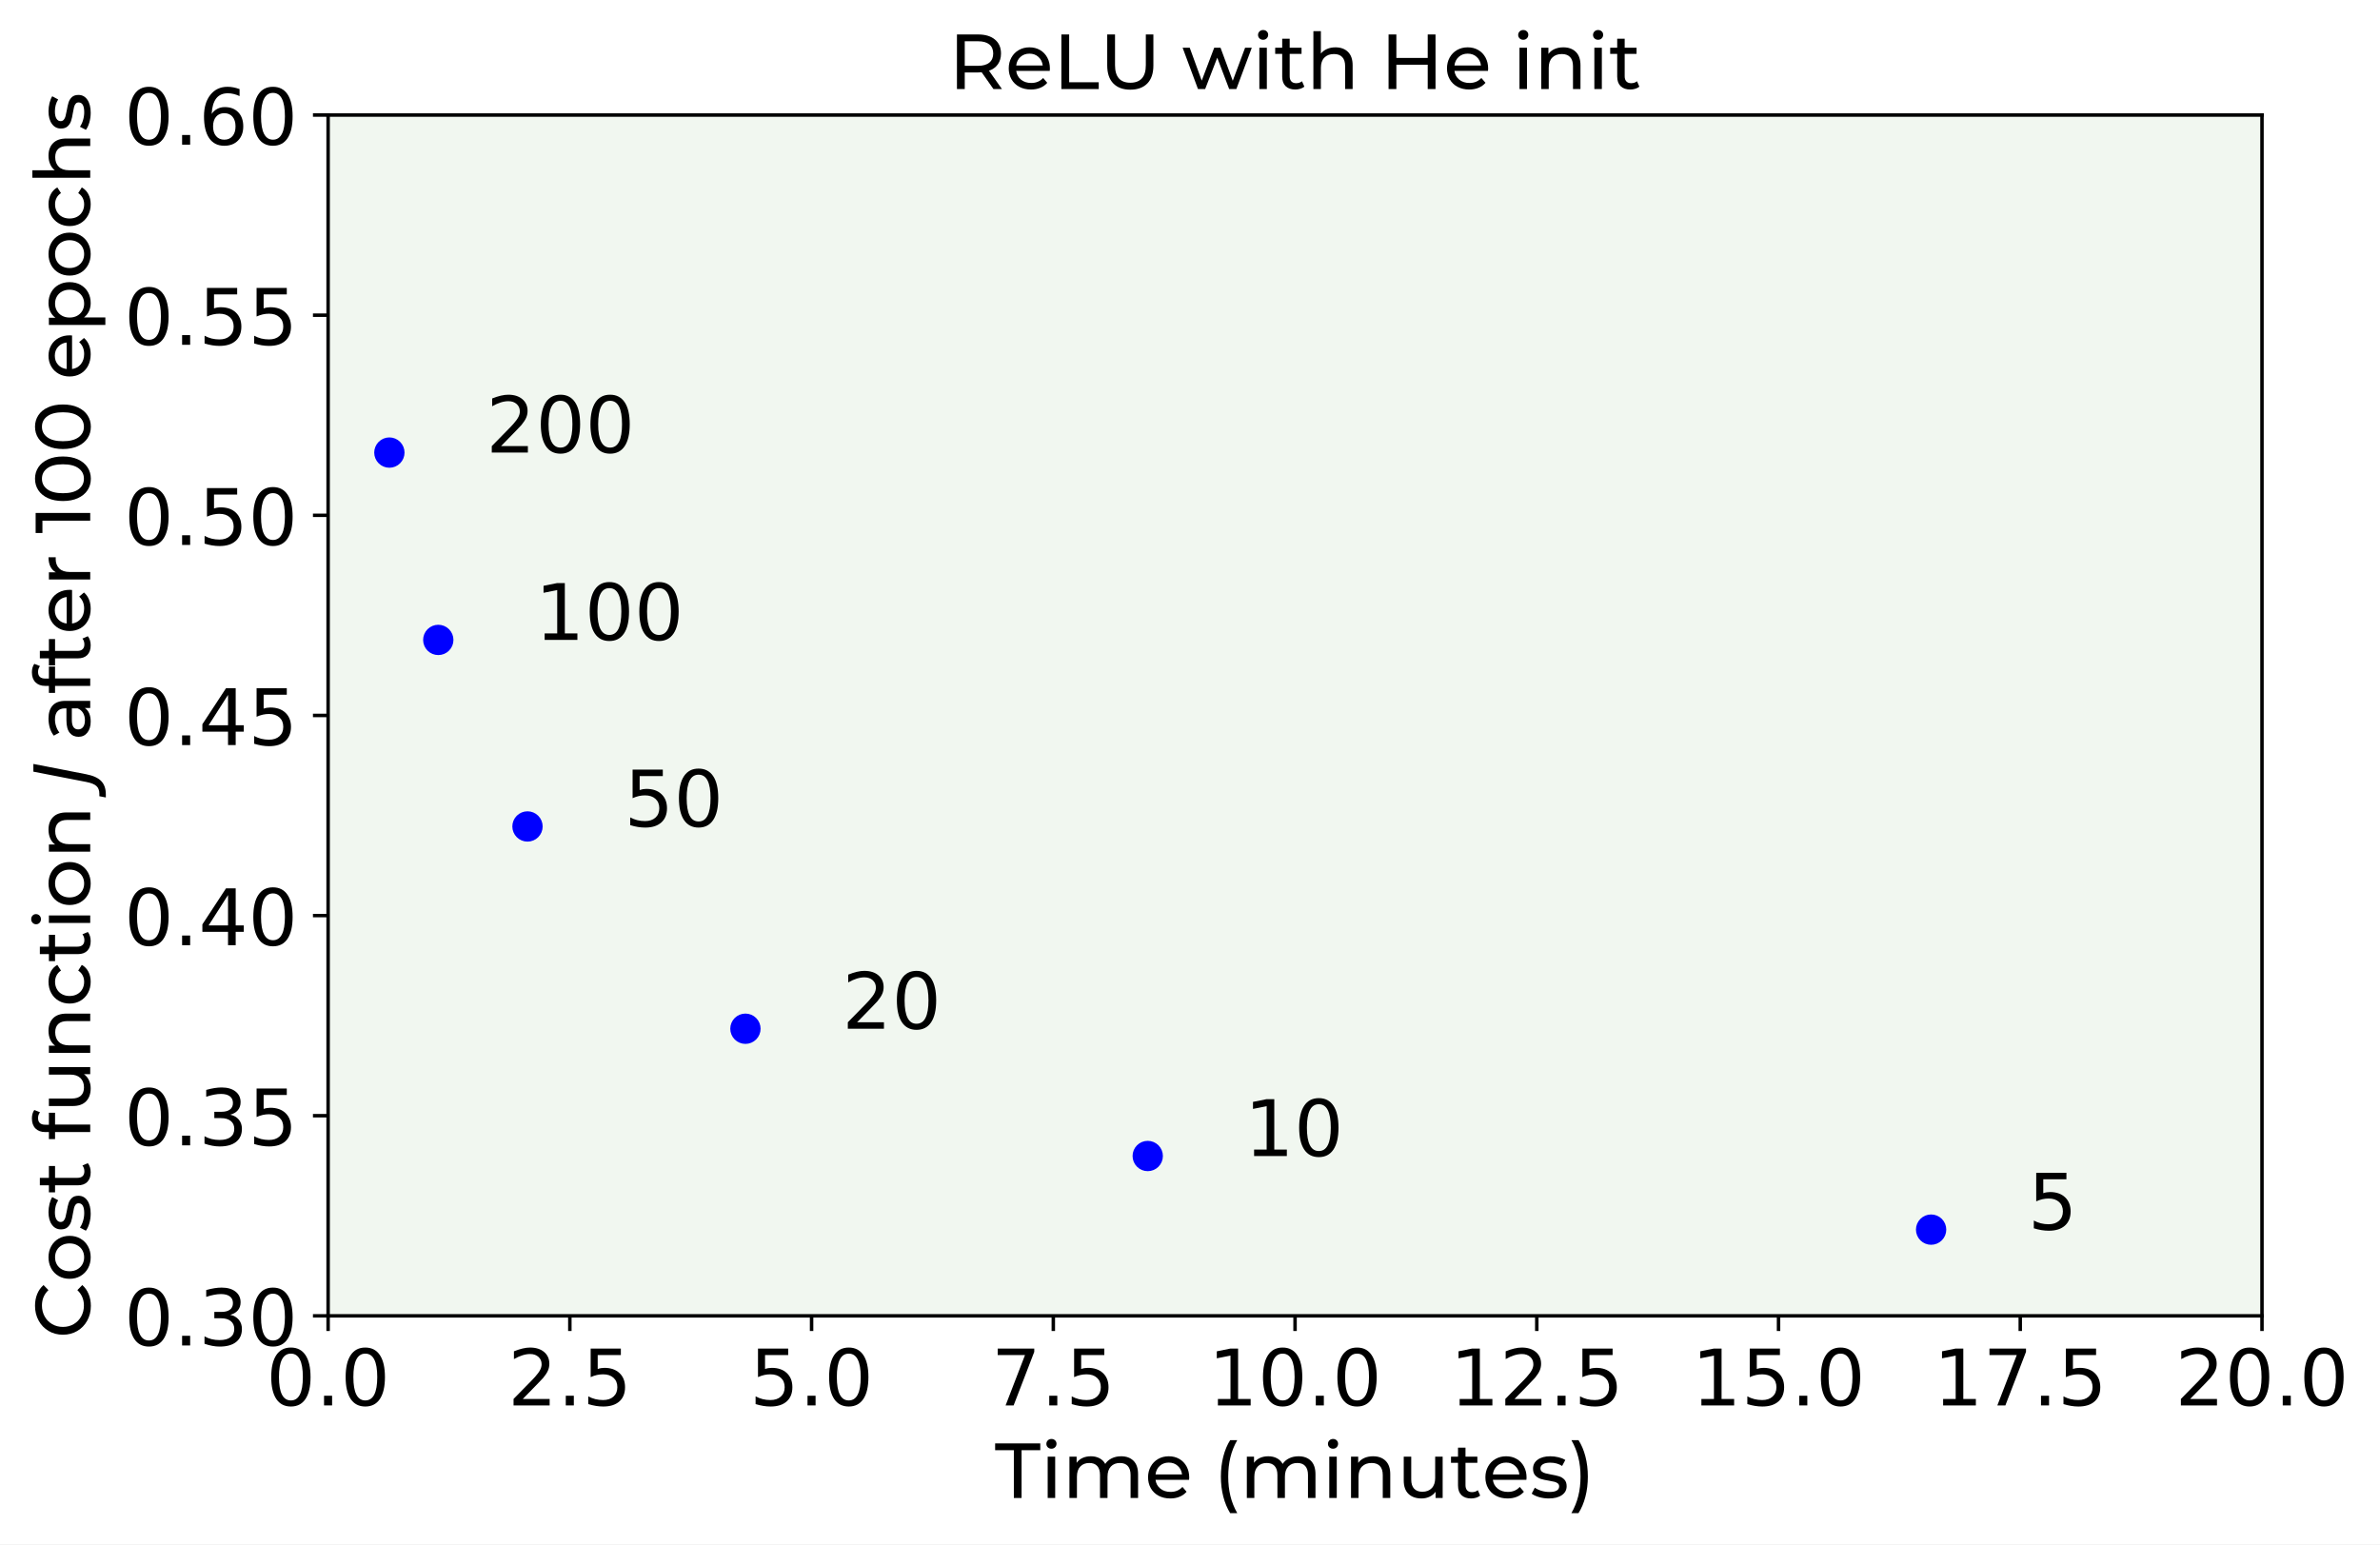
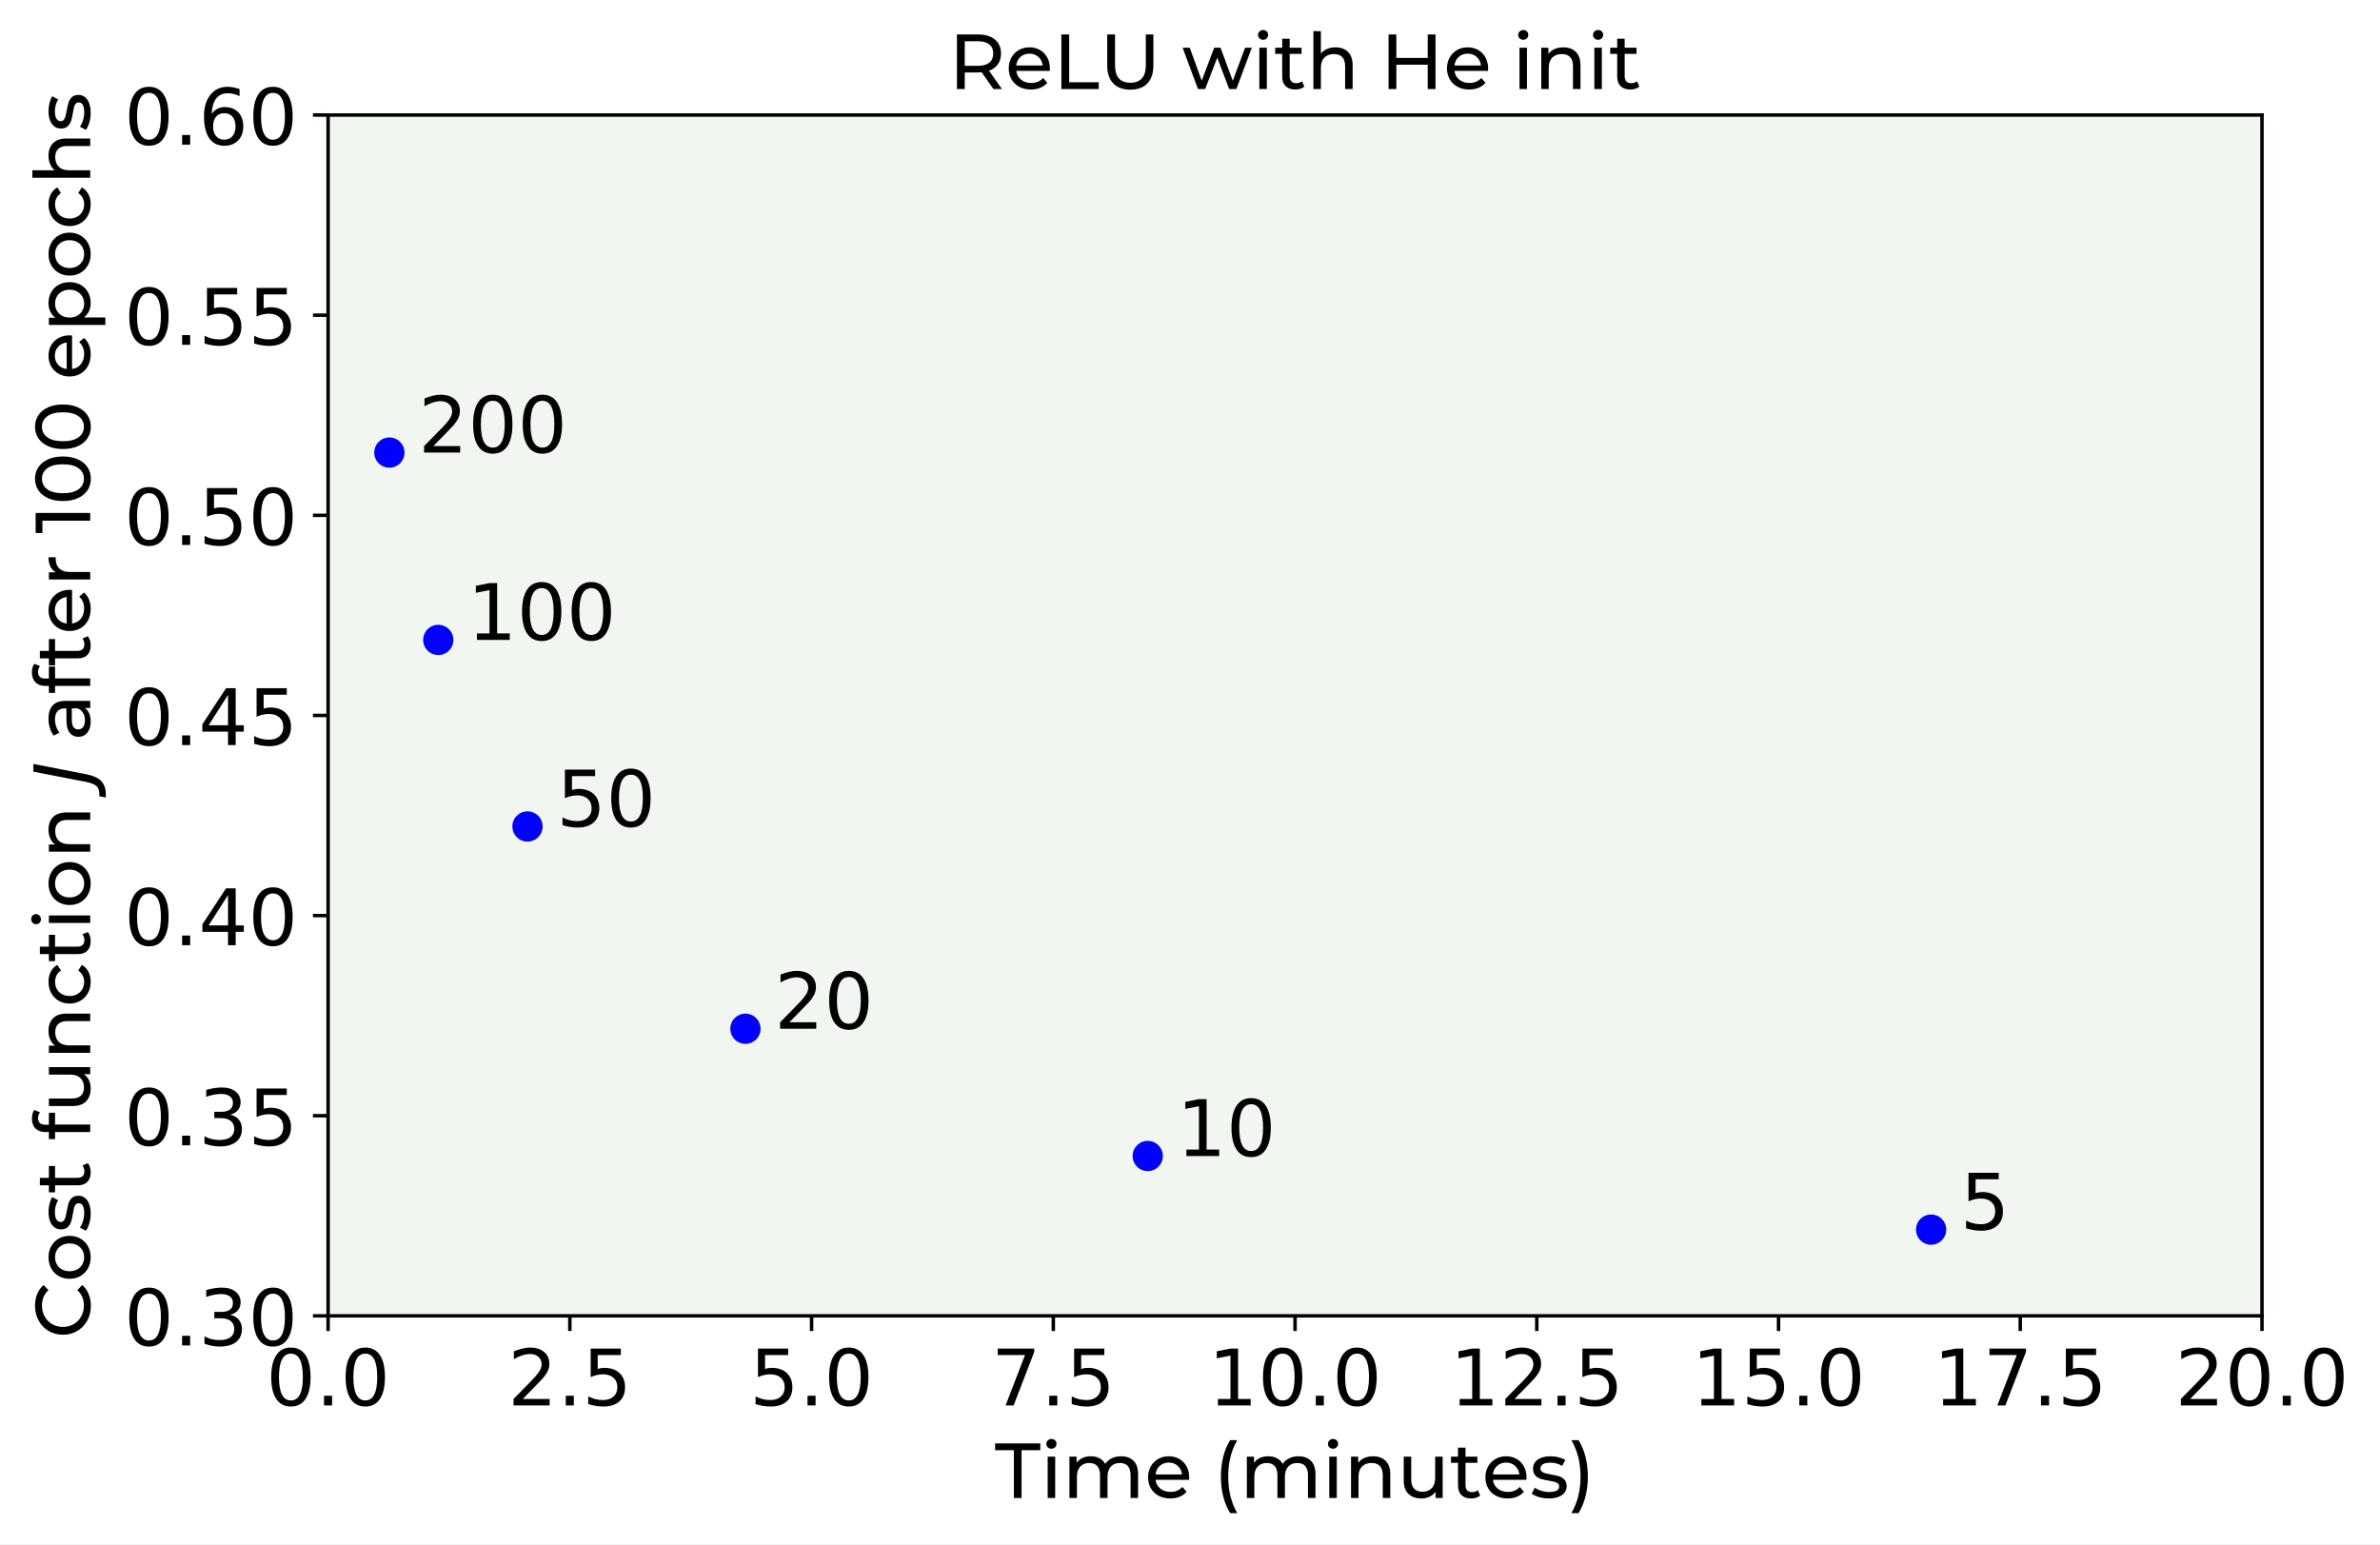
<svg xmlns="http://www.w3.org/2000/svg" xmlns:xlink="http://www.w3.org/1999/xlink" width="549.377pt" height="356.497pt" viewBox="0 0 549.377 356.497" version="1.1">
  <defs>
    <style type="text/css">*{stroke-linejoin: round; stroke-linecap: butt}</style>
  </defs>
  <g id="figure_1">
    <g id="patch_1">
      <path d="M 0 356.497  L 549.377 356.497  L 549.377 0  L 0 0  z " style="fill: #ffffff" />
    </g>
    <g id="axes_1">
      <g id="patch_2">
        <path d="M 75.738 303.757  L 522.138 303.757  L 522.138 26.557  L 75.738 26.557  z " style="fill: #f1f7f0" />
      </g>
      <g id="PathCollection_1">
        <defs>
-           <path id="ma0cc56a757" d="M 0 3  C 0.796 3 1.559 2.684 2.121 2.121  C 2.684 1.559 3 0.796 3 0  C 3 -0.796 2.684 -1.559 2.121 -2.121  C 1.559 -2.684 0.796 -3 0 -3  C -0.796 -3 -1.559 -2.684 -2.121 -2.121  C -2.684 -1.559 -3 -0.796 -3 0  C -3 0.796 -2.684 1.559 -2.121 2.121  C -1.559 2.684 -0.796 3 0 3  z " style="stroke: #0000ff" />
+           <path id="m1c2f993860" d="M 0 3  C 0.796 3 1.559 2.684 2.121 2.121  C 2.684 1.559 3 0.796 3 0  C 3 -0.796 2.684 -1.559 2.121 -2.121  C 1.559 -2.684 0.796 -3 0 -3  C -0.796 -3 -1.559 -2.684 -2.121 -2.121  C -2.684 -1.559 -3 -0.796 -3 0  C -3 0.796 -2.684 1.559 -2.121 2.121  C -1.559 2.684 -0.796 3 0 3  z " style="stroke: #0000ff" />
        </defs>
-         <g clip-path="url(#pb4608b70f5)">
-           <use xlink:href="#ma0cc56a757" x="89.88" y="104.476" style="fill: #0000ff; stroke: #0000ff" />
-           <use xlink:href="#ma0cc56a757" x="101.17" y="147.722" style="fill: #0000ff; stroke: #0000ff" />
-           <use xlink:href="#ma0cc56a757" x="121.762" y="190.785" style="fill: #0000ff; stroke: #0000ff" />
-           <use xlink:href="#ma0cc56a757" x="172.068" y="237.478" style="fill: #0000ff; stroke: #0000ff" />
-           <use xlink:href="#ma0cc56a757" x="264.932" y="266.858" style="fill: #0000ff; stroke: #0000ff" />
-           <use xlink:href="#ma0cc56a757" x="445.76" y="283.851" style="fill: #0000ff; stroke: #0000ff" />
+         <g clip-path="url(#p75cf18f6f1)">
+           <use xlink:href="#m1c2f993860" x="89.88" y="104.476" style="fill: #0000ff; stroke: #0000ff" />
+           <use xlink:href="#m1c2f993860" x="101.17" y="147.722" style="fill: #0000ff; stroke: #0000ff" />
+           <use xlink:href="#m1c2f993860" x="121.762" y="190.785" style="fill: #0000ff; stroke: #0000ff" />
+           <use xlink:href="#m1c2f993860" x="172.068" y="237.478" style="fill: #0000ff; stroke: #0000ff" />
+           <use xlink:href="#m1c2f993860" x="264.932" y="266.858" style="fill: #0000ff; stroke: #0000ff" />
+           <use xlink:href="#m1c2f993860" x="445.76" y="283.851" style="fill: #0000ff; stroke: #0000ff" />
        </g>
      </g>
      <g id="matplotlib.axis_1">
        <g id="xtick_1">
          <g id="line2d_1">
            <defs>
-               <path id="mf68f54547c" d="M 0 0  L 0 3.5  " style="stroke: #000000; stroke-width: 0.8" />
+               <path id="mbf6a87b743" d="M 0 0  L 0 3.5  " style="stroke: #000000; stroke-width: 0.8" />
            </defs>
            <g>
-               <use xlink:href="#mf68f54547c" x="75.738" y="303.757" style="stroke: #000000; stroke-width: 0.8" />
+               <use xlink:href="#mbf6a87b743" x="75.738" y="303.757" style="stroke: #000000; stroke-width: 0.8" />
            </g>
          </g>
          <g id="text_1">
            <g transform="translate(61.42531 324.4337)scale(0.18 -0.18)">
              <defs>
                <path id="DejaVuSans-30" d="M 2034 4250  Q 1547 4250 1301 3770  Q 1056 3291 1056 2328  Q 1056 1369 1301 889  Q 1547 409 2034 409  Q 2525 409 2770 889  Q 3016 1369 3016 2328  Q 3016 3291 2770 3770  Q 2525 4250 2034 4250  z M 2034 4750  Q 2819 4750 3233 4129  Q 3647 3509 3647 2328  Q 3647 1150 3233 529  Q 2819 -91 2034 -91  Q 1250 -91 836 529  Q 422 1150 422 2328  Q 422 3509 836 4129  Q 1250 4750 2034 4750  z " transform="scale(0.015625)" />
                <path id="DejaVuSans-2e" d="M 684 794  L 1344 794  L 1344 0  L 684 0  L 684 794  z " transform="scale(0.015625)" />
              </defs>
              <use xlink:href="#DejaVuSans-30" />
              <use xlink:href="#DejaVuSans-2e" x="63.623" />
              <use xlink:href="#DejaVuSans-30" x="95.41" />
            </g>
          </g>
        </g>
        <g id="xtick_2">
          <g id="line2d_2">
            <g>
-               <use xlink:href="#mf68f54547c" x="131.538" y="303.757" style="stroke: #000000; stroke-width: 0.8" />
+               <use xlink:href="#mbf6a87b743" x="131.538" y="303.757" style="stroke: #000000; stroke-width: 0.8" />
            </g>
          </g>
          <g id="text_2">
            <g transform="translate(117.2253 324.4337)scale(0.18 -0.18)">
              <defs>
                <path id="DejaVuSans-32" d="M 1228 531  L 3431 531  L 3431 0  L 469 0  L 469 531  Q 828 903 1448 1529  Q 2069 2156 2228 2338  Q 2531 2678 2651 2914  Q 2772 3150 2772 3378  Q 2772 3750 2511 3984  Q 2250 4219 1831 4219  Q 1534 4219 1204 4116  Q 875 4013 500 3803  L 500 4441  Q 881 4594 1212 4672  Q 1544 4750 1819 4750  Q 2544 4750 2975 4387  Q 3406 4025 3406 3419  Q 3406 3131 3298 2873  Q 3191 2616 2906 2266  Q 2828 2175 2409 1742  Q 1991 1309 1228 531  z " transform="scale(0.015625)" />
                <path id="DejaVuSans-35" d="M 691 4666  L 3169 4666  L 3169 4134  L 1269 4134  L 1269 2991  Q 1406 3038 1543 3061  Q 1681 3084 1819 3084  Q 2600 3084 3056 2656  Q 3513 2228 3513 1497  Q 3513 744 3044 326  Q 2575 -91 1722 -91  Q 1428 -91 1123 -41  Q 819 9 494 109  L 494 744  Q 775 591 1075 516  Q 1375 441 1709 441  Q 2250 441 2565 725  Q 2881 1009 2881 1497  Q 2881 1984 2565 2268  Q 2250 2553 1709 2553  Q 1456 2553 1204 2497  Q 953 2441 691 2322  L 691 4666  z " transform="scale(0.015625)" />
              </defs>
              <use xlink:href="#DejaVuSans-32" />
              <use xlink:href="#DejaVuSans-2e" x="63.623" />
              <use xlink:href="#DejaVuSans-35" x="95.41" />
            </g>
          </g>
        </g>
        <g id="xtick_3">
          <g id="line2d_3">
            <g>
-               <use xlink:href="#mf68f54547c" x="187.338" y="303.757" style="stroke: #000000; stroke-width: 0.8" />
+               <use xlink:href="#mbf6a87b743" x="187.338" y="303.757" style="stroke: #000000; stroke-width: 0.8" />
            </g>
          </g>
          <g id="text_3">
            <g transform="translate(173.0253 324.4337)scale(0.18 -0.18)">
              <use xlink:href="#DejaVuSans-35" />
              <use xlink:href="#DejaVuSans-2e" x="63.623" />
              <use xlink:href="#DejaVuSans-30" x="95.41" />
            </g>
          </g>
        </g>
        <g id="xtick_4">
          <g id="line2d_4">
            <g>
-               <use xlink:href="#mf68f54547c" x="243.138" y="303.757" style="stroke: #000000; stroke-width: 0.8" />
+               <use xlink:href="#mbf6a87b743" x="243.138" y="303.757" style="stroke: #000000; stroke-width: 0.8" />
            </g>
          </g>
          <g id="text_4">
            <g transform="translate(228.8253 324.4337)scale(0.18 -0.18)">
              <defs>
                <path id="DejaVuSans-37" d="M 525 4666  L 3525 4666  L 3525 4397  L 1831 0  L 1172 0  L 2766 4134  L 525 4134  L 525 4666  z " transform="scale(0.015625)" />
              </defs>
              <use xlink:href="#DejaVuSans-37" />
              <use xlink:href="#DejaVuSans-2e" x="63.623" />
              <use xlink:href="#DejaVuSans-35" x="95.41" />
            </g>
          </g>
        </g>
        <g id="xtick_5">
          <g id="line2d_5">
            <g>
-               <use xlink:href="#mf68f54547c" x="298.938" y="303.757" style="stroke: #000000; stroke-width: 0.8" />
+               <use xlink:href="#mbf6a87b743" x="298.938" y="303.757" style="stroke: #000000; stroke-width: 0.8" />
            </g>
          </g>
          <g id="text_5">
            <g transform="translate(278.8991 324.4337)scale(0.18 -0.18)">
              <defs>
                <path id="DejaVuSans-31" d="M 794 531  L 1825 531  L 1825 4091  L 703 3866  L 703 4441  L 1819 4666  L 2450 4666  L 2450 531  L 3481 531  L 3481 0  L 794 0  L 794 531  z " transform="scale(0.015625)" />
              </defs>
              <use xlink:href="#DejaVuSans-31" />
              <use xlink:href="#DejaVuSans-30" x="63.623" />
              <use xlink:href="#DejaVuSans-2e" x="127.246" />
              <use xlink:href="#DejaVuSans-30" x="159.033" />
            </g>
          </g>
        </g>
        <g id="xtick_6">
          <g id="line2d_6">
            <g>
-               <use xlink:href="#mf68f54547c" x="354.738" y="303.757" style="stroke: #000000; stroke-width: 0.8" />
+               <use xlink:href="#mbf6a87b743" x="354.738" y="303.757" style="stroke: #000000; stroke-width: 0.8" />
            </g>
          </g>
          <g id="text_6">
            <g transform="translate(334.6991 324.4337)scale(0.18 -0.18)">
              <use xlink:href="#DejaVuSans-31" />
              <use xlink:href="#DejaVuSans-32" x="63.623" />
              <use xlink:href="#DejaVuSans-2e" x="127.246" />
              <use xlink:href="#DejaVuSans-35" x="159.033" />
            </g>
          </g>
        </g>
        <g id="xtick_7">
          <g id="line2d_7">
            <g>
-               <use xlink:href="#mf68f54547c" x="410.538" y="303.757" style="stroke: #000000; stroke-width: 0.8" />
+               <use xlink:href="#mbf6a87b743" x="410.538" y="303.757" style="stroke: #000000; stroke-width: 0.8" />
            </g>
          </g>
          <g id="text_7">
            <g transform="translate(390.4991 324.4337)scale(0.18 -0.18)">
              <use xlink:href="#DejaVuSans-31" />
              <use xlink:href="#DejaVuSans-35" x="63.623" />
              <use xlink:href="#DejaVuSans-2e" x="127.246" />
              <use xlink:href="#DejaVuSans-30" x="159.033" />
            </g>
          </g>
        </g>
        <g id="xtick_8">
          <g id="line2d_8">
            <g>
-               <use xlink:href="#mf68f54547c" x="466.338" y="303.757" style="stroke: #000000; stroke-width: 0.8" />
+               <use xlink:href="#mbf6a87b743" x="466.338" y="303.757" style="stroke: #000000; stroke-width: 0.8" />
            </g>
          </g>
          <g id="text_8">
            <g transform="translate(446.2991 324.4337)scale(0.18 -0.18)">
              <use xlink:href="#DejaVuSans-31" />
              <use xlink:href="#DejaVuSans-37" x="63.623" />
              <use xlink:href="#DejaVuSans-2e" x="127.246" />
              <use xlink:href="#DejaVuSans-35" x="159.033" />
            </g>
          </g>
        </g>
        <g id="xtick_9">
          <g id="line2d_9">
            <g>
-               <use xlink:href="#mf68f54547c" x="522.138" y="303.757" style="stroke: #000000; stroke-width: 0.8" />
+               <use xlink:href="#mbf6a87b743" x="522.138" y="303.757" style="stroke: #000000; stroke-width: 0.8" />
            </g>
          </g>
          <g id="text_9">
            <g transform="translate(502.0991 324.4337)scale(0.18 -0.18)">
              <use xlink:href="#DejaVuSans-32" />
              <use xlink:href="#DejaVuSans-30" x="63.623" />
              <use xlink:href="#DejaVuSans-2e" x="127.246" />
              <use xlink:href="#DejaVuSans-30" x="159.033" />
            </g>
          </g>
        </g>
        <g id="text_10">
          <g transform="translate(229.6353 345.8037)scale(0.18 -0.18)">
            <defs>
              <path id="Montserrat-Medium-54" d="M 1562 3923  L 26 3923  L 26 4480  L 3731 4480  L 3731 3923  L 2195 3923  L 2195 0  L 1562 0  L 1562 3923  z " transform="scale(0.015625)" />
              <path id="Montserrat-Medium-69" d="M 582 3392  L 1197 3392  L 1197 0  L 582 0  L 582 3392  z M 890 4045  Q 710 4045 592 4160  Q 474 4275 474 4442  Q 474 4608 592 4726  Q 710 4845 890 4845  Q 1069 4845 1187 4733  Q 1306 4621 1306 4454  Q 1306 4282 1187 4163  Q 1069 4045 890 4045  z " transform="scale(0.015625)" />
              <path id="Montserrat-Medium-6d" d="M 4826 3424  Q 5466 3424 5840 3053  Q 6214 2682 6214 1952  L 6214 0  L 5600 0  L 5600 1882  Q 5600 2374 5373 2624  Q 5146 2874 4723 2874  Q 4256 2874 3981 2582  Q 3706 2291 3706 1747  L 3706 0  L 3091 0  L 3091 1882  Q 3091 2374 2864 2624  Q 2637 2874 2214 2874  Q 1747 2874 1472 2582  Q 1197 2291 1197 1747  L 1197 0  L 582 0  L 582 3392  L 1171 3392  L 1171 2886  Q 1357 3149 1657 3286  Q 1958 3424 2342 3424  Q 2739 3424 3046 3264  Q 3354 3104 3520 2797  Q 3712 3091 4054 3257  Q 4397 3424 4826 3424  z " transform="scale(0.015625)" />
              <path id="Montserrat-Medium-65" d="M 3648 1677  Q 3648 1606 3635 1491  L 883 1491  Q 941 1043 1277 771  Q 1613 499 2112 499  Q 2720 499 3091 909  L 3430 512  Q 3200 243 2857 102  Q 2515 -38 2093 -38  Q 1555 -38 1139 182  Q 723 403 496 800  Q 269 1197 269 1696  Q 269 2189 489 2585  Q 710 2982 1097 3203  Q 1485 3424 1971 3424  Q 2458 3424 2838 3203  Q 3219 2982 3433 2585  Q 3648 2189 3648 1677  z M 1971 2906  Q 1530 2906 1232 2637  Q 934 2368 883 1933  L 3059 1933  Q 3008 2362 2710 2634  Q 2413 2906 1971 2906  z " transform="scale(0.015625)" />
              <path id="Montserrat-Medium-20" transform="scale(0.015625)" />
              <path id="Montserrat-Medium-28" d="M 1370 -1242  Q 1005 -653 806 112  Q 608 877 608 1754  Q 608 2630 806 3401  Q 1005 4173 1370 4749  L 1952 4749  Q 1568 4077 1389 3341  Q 1210 2605 1210 1754  Q 1210 902 1389 166  Q 1568 -570 1952 -1242  L 1370 -1242  z " transform="scale(0.015625)" />
              <path id="Montserrat-Medium-6e" d="M 2394 3424  Q 3040 3424 3421 3049  Q 3802 2675 3802 1952  L 3802 0  L 3187 0  L 3187 1882  Q 3187 2374 2950 2624  Q 2714 2874 2272 2874  Q 1773 2874 1485 2582  Q 1197 2291 1197 1747  L 1197 0  L 582 0  L 582 3392  L 1171 3392  L 1171 2880  Q 1357 3142 1673 3283  Q 1990 3424 2394 3424  z " transform="scale(0.015625)" />
              <path id="Montserrat-Medium-75" d="M 3744 3392  L 3744 0  L 3162 0  L 3162 512  Q 2976 250 2672 106  Q 2368 -38 2010 -38  Q 1331 -38 940 336  Q 550 710 550 1440  L 550 3392  L 1165 3392  L 1165 1510  Q 1165 1018 1401 765  Q 1638 512 2080 512  Q 2566 512 2848 806  Q 3130 1101 3130 1638  L 3130 3392  L 3744 3392  z " transform="scale(0.015625)" />
              <path id="Montserrat-Medium-74" d="M 2490 198  Q 2355 83 2156 22  Q 1958 -38 1747 -38  Q 1235 -38 953 237  Q 672 512 672 1024  L 672 2886  L 96 2886  L 96 3392  L 672 3392  L 672 4134  L 1286 4134  L 1286 3392  L 2259 3392  L 2259 2886  L 1286 2886  L 1286 1050  Q 1286 774 1424 627  Q 1562 480 1818 480  Q 2099 480 2298 640  L 2490 198  z " transform="scale(0.015625)" />
              <path id="Montserrat-Medium-73" d="M 1555 -38  Q 1139 -38 755 74  Q 371 186 154 358  L 410 845  Q 634 685 954 589  Q 1274 493 1600 493  Q 2406 493 2406 954  Q 2406 1107 2297 1196  Q 2189 1286 2025 1328  Q 1862 1370 1562 1421  Q 1152 1485 893 1568  Q 634 1651 448 1849  Q 262 2048 262 2406  Q 262 2867 646 3145  Q 1030 3424 1677 3424  Q 2016 3424 2355 3341  Q 2694 3258 2912 3117  L 2650 2630  Q 2234 2899 1670 2899  Q 1280 2899 1075 2771  Q 870 2643 870 2432  Q 870 2266 985 2170  Q 1101 2074 1270 2029  Q 1440 1984 1747 1926  Q 2157 1856 2409 1776  Q 2662 1696 2841 1504  Q 3021 1312 3021 966  Q 3021 506 2627 234  Q 2234 -38 1555 -38  z " transform="scale(0.015625)" />
              <path id="Montserrat-Medium-29" d="M 205 -1242  Q 589 -570 771 166  Q 954 902 954 1754  Q 954 2605 771 3341  Q 589 4077 205 4749  L 787 4749  Q 1158 4173 1356 3405  Q 1555 2637 1555 1754  Q 1555 877 1356 109  Q 1158 -659 787 -1242  L 205 -1242  z " transform="scale(0.015625)" />
            </defs>
            <use xlink:href="#Montserrat-Medium-54" />
            <use xlink:href="#Montserrat-Medium-69" x="58.7" />
            <use xlink:href="#Montserrat-Medium-6d" x="86.6" />
            <use xlink:href="#Montserrat-Medium-65" x="192.3" />
            <use xlink:href="#Montserrat-Medium-20" x="253.5" />
            <use xlink:href="#Montserrat-Medium-28" x="280.4" />
            <use xlink:href="#Montserrat-Medium-6d" x="314.1" />
            <use xlink:href="#Montserrat-Medium-69" x="419.8" />
            <use xlink:href="#Montserrat-Medium-6e" x="447.7" />
            <use xlink:href="#Montserrat-Medium-75" x="515.8" />
            <use xlink:href="#Montserrat-Medium-74" x="583.5" />
            <use xlink:href="#Montserrat-Medium-65" x="624.9" />
            <use xlink:href="#Montserrat-Medium-73" x="686.1" />
            <use xlink:href="#Montserrat-Medium-29" x="736.2" />
          </g>
        </g>
      </g>
      <g id="matplotlib.axis_2">
        <g id="ytick_1">
          <g id="line2d_10">
            <defs>
-               <path id="m85ac29054c" d="M 0 0  L -3.5 0  " style="stroke: #000000; stroke-width: 0.8" />
+               <path id="me57152c6fe" d="M 0 0  L -3.5 0  " style="stroke: #000000; stroke-width: 0.8" />
            </defs>
            <g>
-               <use xlink:href="#m85ac29054c" x="75.738" y="303.757" style="stroke: #000000; stroke-width: 0.8" />
+               <use xlink:href="#me57152c6fe" x="75.738" y="303.757" style="stroke: #000000; stroke-width: 0.8" />
            </g>
          </g>
          <g id="text_11">
            <g transform="translate(28.66 310.5952)scale(0.18 -0.18)">
              <defs>
                <path id="DejaVuSans-33" d="M 2597 2516  Q 3050 2419 3304 2112  Q 3559 1806 3559 1356  Q 3559 666 3084 287  Q 2609 -91 1734 -91  Q 1441 -91 1130 -33  Q 819 25 488 141  L 488 750  Q 750 597 1062 519  Q 1375 441 1716 441  Q 2309 441 2620 675  Q 2931 909 2931 1356  Q 2931 1769 2642 2001  Q 2353 2234 1838 2234  L 1294 2234  L 1294 2753  L 1863 2753  Q 2328 2753 2575 2939  Q 2822 3125 2822 3475  Q 2822 3834 2567 4026  Q 2313 4219 1838 4219  Q 1578 4219 1281 4162  Q 984 4106 628 3988  L 628 4550  Q 988 4650 1302 4700  Q 1616 4750 1894 4750  Q 2613 4750 3031 4423  Q 3450 4097 3450 3541  Q 3450 3153 3228 2886  Q 3006 2619 2597 2516  z " transform="scale(0.015625)" />
              </defs>
              <use xlink:href="#DejaVuSans-30" />
              <use xlink:href="#DejaVuSans-2e" x="63.623" />
              <use xlink:href="#DejaVuSans-33" x="95.41" />
              <use xlink:href="#DejaVuSans-30" x="159.033" />
            </g>
          </g>
        </g>
        <g id="ytick_2">
          <g id="line2d_11">
            <g>
-               <use xlink:href="#m85ac29054c" x="75.738" y="257.557" style="stroke: #000000; stroke-width: 0.8" />
+               <use xlink:href="#me57152c6fe" x="75.738" y="257.557" style="stroke: #000000; stroke-width: 0.8" />
            </g>
          </g>
          <g id="text_12">
            <g transform="translate(28.66 264.3952)scale(0.18 -0.18)">
              <use xlink:href="#DejaVuSans-30" />
              <use xlink:href="#DejaVuSans-2e" x="63.623" />
              <use xlink:href="#DejaVuSans-33" x="95.41" />
              <use xlink:href="#DejaVuSans-35" x="159.033" />
            </g>
          </g>
        </g>
        <g id="ytick_3">
          <g id="line2d_12">
            <g>
-               <use xlink:href="#m85ac29054c" x="75.738" y="211.357" style="stroke: #000000; stroke-width: 0.8" />
+               <use xlink:href="#me57152c6fe" x="75.738" y="211.357" style="stroke: #000000; stroke-width: 0.8" />
            </g>
          </g>
          <g id="text_13">
            <g transform="translate(28.66 218.1952)scale(0.18 -0.18)">
              <defs>
                <path id="DejaVuSans-34" d="M 2419 4116  L 825 1625  L 2419 1625  L 2419 4116  z M 2253 4666  L 3047 4666  L 3047 1625  L 3713 1625  L 3713 1100  L 3047 1100  L 3047 0  L 2419 0  L 2419 1100  L 313 1100  L 313 1709  L 2253 4666  z " transform="scale(0.015625)" />
              </defs>
              <use xlink:href="#DejaVuSans-30" />
              <use xlink:href="#DejaVuSans-2e" x="63.623" />
              <use xlink:href="#DejaVuSans-34" x="95.41" />
              <use xlink:href="#DejaVuSans-30" x="159.033" />
            </g>
          </g>
        </g>
        <g id="ytick_4">
          <g id="line2d_13">
            <g>
-               <use xlink:href="#m85ac29054c" x="75.738" y="165.157" style="stroke: #000000; stroke-width: 0.8" />
+               <use xlink:href="#me57152c6fe" x="75.738" y="165.157" style="stroke: #000000; stroke-width: 0.8" />
            </g>
          </g>
          <g id="text_14">
            <g transform="translate(28.66 171.9952)scale(0.18 -0.18)">
              <use xlink:href="#DejaVuSans-30" />
              <use xlink:href="#DejaVuSans-2e" x="63.623" />
              <use xlink:href="#DejaVuSans-34" x="95.41" />
              <use xlink:href="#DejaVuSans-35" x="159.033" />
            </g>
          </g>
        </g>
        <g id="ytick_5">
          <g id="line2d_14">
            <g>
-               <use xlink:href="#m85ac29054c" x="75.738" y="118.957" style="stroke: #000000; stroke-width: 0.8" />
+               <use xlink:href="#me57152c6fe" x="75.738" y="118.957" style="stroke: #000000; stroke-width: 0.8" />
            </g>
          </g>
          <g id="text_15">
            <g transform="translate(28.66 125.7952)scale(0.18 -0.18)">
              <use xlink:href="#DejaVuSans-30" />
              <use xlink:href="#DejaVuSans-2e" x="63.623" />
              <use xlink:href="#DejaVuSans-35" x="95.41" />
              <use xlink:href="#DejaVuSans-30" x="159.033" />
            </g>
          </g>
        </g>
        <g id="ytick_6">
          <g id="line2d_15">
            <g>
-               <use xlink:href="#m85ac29054c" x="75.738" y="72.757" style="stroke: #000000; stroke-width: 0.8" />
+               <use xlink:href="#me57152c6fe" x="75.738" y="72.757" style="stroke: #000000; stroke-width: 0.8" />
            </g>
          </g>
          <g id="text_16">
            <g transform="translate(28.66 79.59516)scale(0.18 -0.18)">
              <use xlink:href="#DejaVuSans-30" />
              <use xlink:href="#DejaVuSans-2e" x="63.623" />
              <use xlink:href="#DejaVuSans-35" x="95.41" />
              <use xlink:href="#DejaVuSans-35" x="159.033" />
            </g>
          </g>
        </g>
        <g id="ytick_7">
          <g id="line2d_16">
            <g>
-               <use xlink:href="#m85ac29054c" x="75.738" y="26.557" style="stroke: #000000; stroke-width: 0.8" />
+               <use xlink:href="#me57152c6fe" x="75.738" y="26.557" style="stroke: #000000; stroke-width: 0.8" />
            </g>
          </g>
          <g id="text_17">
            <g transform="translate(28.66 33.39516)scale(0.18 -0.18)">
              <defs>
                <path id="DejaVuSans-36" d="M 2113 2584  Q 1688 2584 1439 2293  Q 1191 2003 1191 1497  Q 1191 994 1439 701  Q 1688 409 2113 409  Q 2538 409 2786 701  Q 3034 994 3034 1497  Q 3034 2003 2786 2293  Q 2538 2584 2113 2584  z M 3366 4563  L 3366 3988  Q 3128 4100 2886 4159  Q 2644 4219 2406 4219  Q 1781 4219 1451 3797  Q 1122 3375 1075 2522  Q 1259 2794 1537 2939  Q 1816 3084 2150 3084  Q 2853 3084 3261 2657  Q 3669 2231 3669 1497  Q 3669 778 3244 343  Q 2819 -91 2113 -91  Q 1303 -91 875 529  Q 447 1150 447 2328  Q 447 3434 972 4092  Q 1497 4750 2381 4750  Q 2619 4750 2861 4703  Q 3103 4656 3366 4563  z " transform="scale(0.015625)" />
              </defs>
              <use xlink:href="#DejaVuSans-30" />
              <use xlink:href="#DejaVuSans-2e" x="63.623" />
              <use xlink:href="#DejaVuSans-36" x="95.41" />
              <use xlink:href="#DejaVuSans-30" x="159.033" />
            </g>
          </g>
        </g>
        <g id="text_18">
          <g transform="translate(20.88 308.9766)rotate(-90)scale(0.18 -0.18)">
            <defs>
              <path id="Montserrat-Medium-43" d="M 2675 -51  Q 2003 -51 1462 246  Q 922 544 614 1065  Q 307 1587 307 2240  Q 307 2893 614 3414  Q 922 3936 1466 4233  Q 2010 4531 2682 4531  Q 3206 4531 3641 4355  Q 4077 4179 4384 3834  L 3968 3430  Q 3462 3962 2707 3962  Q 2208 3962 1805 3738  Q 1402 3514 1174 3120  Q 947 2726 947 2240  Q 947 1754 1174 1360  Q 1402 966 1805 742  Q 2208 518 2707 518  Q 3456 518 3968 1056  L 4384 653  Q 4077 307 3638 128  Q 3200 -51 2675 -51  z " transform="scale(0.015625)" />
              <path id="Montserrat-Medium-6f" d="M 2035 -38  Q 1530 -38 1126 186  Q 723 410 496 803  Q 269 1197 269 1696  Q 269 2195 496 2588  Q 723 2982 1126 3203  Q 1530 3424 2035 3424  Q 2541 3424 2941 3203  Q 3341 2982 3568 2588  Q 3795 2195 3795 1696  Q 3795 1197 3568 803  Q 3341 410 2941 186  Q 2541 -38 2035 -38  z M 2035 499  Q 2362 499 2621 649  Q 2880 800 3027 1072  Q 3174 1344 3174 1696  Q 3174 2048 3027 2320  Q 2880 2592 2621 2739  Q 2362 2886 2035 2886  Q 1709 2886 1449 2739  Q 1190 2592 1040 2320  Q 890 2048 890 1696  Q 890 1344 1040 1072  Q 1190 800 1449 649  Q 1709 499 2035 499  z " transform="scale(0.015625)" />
              <path id="Montserrat-Medium-66" d="M 1824 4282  Q 1274 4282 1274 3686  L 1274 3392  L 2259 3392  L 2259 2886  L 1286 2886  L 1286 0  L 672 0  L 672 2886  L 96 2886  L 96 3392  L 672 3392  L 672 3693  Q 672 4198 966 4492  Q 1261 4787 1792 4787  Q 1997 4787 2176 4736  Q 2355 4685 2483 4589  L 2298 4122  Q 2086 4282 1824 4282  z " transform="scale(0.015625)" />
              <path id="Montserrat-Medium-63" d="M 2061 -38  Q 1542 -38 1136 186  Q 730 410 499 803  Q 269 1197 269 1696  Q 269 2195 499 2588  Q 730 2982 1136 3203  Q 1542 3424 2061 3424  Q 2522 3424 2883 3238  Q 3245 3053 3443 2701  L 2976 2400  Q 2816 2643 2579 2764  Q 2342 2886 2054 2886  Q 1722 2886 1456 2739  Q 1190 2592 1040 2320  Q 890 2048 890 1696  Q 890 1338 1040 1066  Q 1190 794 1456 646  Q 1722 499 2054 499  Q 2342 499 2579 620  Q 2816 742 2976 986  L 3443 691  Q 3245 339 2883 150  Q 2522 -38 2061 -38  z " transform="scale(0.015625)" />
              <path id="DejaVuSans-Oblique-4a" d="M 1069 4666  L 1703 4666  L 856 325  Q 691 -522 298 -901  Q -94 -1281 -800 -1281  L -1050 -1281  L -947 -750  L -750 -750  Q -328 -750 -109 -509  Q 109 -269 225 325  L 1069 4666  z " transform="scale(0.015625)" />
              <path id="Montserrat-Medium-61" d="M 1818 3424  Q 2522 3424 2896 3078  Q 3270 2733 3270 2048  L 3270 0  L 2688 0  L 2688 448  Q 2534 211 2249 86  Q 1965 -38 1574 -38  Q 1005 -38 662 237  Q 320 512 320 960  Q 320 1408 646 1680  Q 973 1952 1683 1952  L 2656 1952  L 2656 2074  Q 2656 2470 2425 2681  Q 2195 2893 1747 2893  Q 1446 2893 1158 2793  Q 870 2694 672 2528  L 416 2989  Q 678 3200 1043 3312  Q 1408 3424 1818 3424  z M 1677 435  Q 2029 435 2285 592  Q 2541 749 2656 1037  L 2656 1510  L 1709 1510  Q 928 1510 928 986  Q 928 730 1126 582  Q 1325 435 1677 435  z " transform="scale(0.015625)" />
              <path id="Montserrat-Medium-72" d="M 1171 2822  Q 1331 3117 1644 3270  Q 1958 3424 2406 3424  L 2406 2829  Q 2355 2835 2266 2835  Q 1766 2835 1481 2537  Q 1197 2240 1197 1690  L 1197 0  L 582 0  L 582 3392  L 1171 3392  L 1171 2822  z " transform="scale(0.015625)" />
              <path id="Montserrat-Medium-31" d="M 1696 4480  L 1696 0  L 1062 0  L 1062 3923  L 51 3923  L 51 4480  L 1696 4480  z " transform="scale(0.015625)" />
              <path id="Montserrat-Medium-30" d="M 2138 -51  Q 1606 -51 1193 221  Q 781 493 544 1011  Q 307 1530 307 2240  Q 307 2950 544 3468  Q 781 3987 1193 4259  Q 1606 4531 2138 4531  Q 2662 4531 3075 4259  Q 3488 3987 3725 3468  Q 3962 2950 3962 2240  Q 3962 1530 3725 1011  Q 3488 493 3075 221  Q 2662 -51 2138 -51  z M 2138 518  Q 2675 518 2998 960  Q 3322 1402 3322 2240  Q 3322 3078 2998 3520  Q 2675 3962 2138 3962  Q 1594 3962 1270 3520  Q 947 3078 947 2240  Q 947 1402 1270 960  Q 1594 518 2138 518  z " transform="scale(0.015625)" />
              <path id="Montserrat-Medium-70" d="M 2381 3424  Q 2874 3424 3264 3206  Q 3654 2989 3875 2598  Q 4096 2208 4096 1696  Q 4096 1184 3875 790  Q 3654 397 3264 179  Q 2874 -38 2381 -38  Q 2016 -38 1712 102  Q 1408 243 1197 512  L 1197 -1242  L 582 -1242  L 582 3392  L 1171 3392  L 1171 2854  Q 1376 3136 1689 3280  Q 2003 3424 2381 3424  z M 2330 499  Q 2656 499 2915 649  Q 3174 800 3324 1072  Q 3475 1344 3475 1696  Q 3475 2048 3324 2320  Q 3174 2592 2915 2739  Q 2656 2886 2330 2886  Q 2010 2886 1750 2736  Q 1491 2586 1340 2317  Q 1190 2048 1190 1696  Q 1190 1344 1337 1072  Q 1485 800 1747 649  Q 2010 499 2330 499  z " transform="scale(0.015625)" />
              <path id="Montserrat-Medium-68" d="M 2394 3424  Q 3040 3424 3421 3049  Q 3802 2675 3802 1952  L 3802 0  L 3187 0  L 3187 1882  Q 3187 2374 2950 2624  Q 2714 2874 2272 2874  Q 1773 2874 1485 2582  Q 1197 2291 1197 1747  L 1197 0  L 582 0  L 582 4749  L 1197 4749  L 1197 2912  Q 1389 3155 1699 3289  Q 2010 3424 2394 3424  z " transform="scale(0.015625)" />
            </defs>
            <use xlink:href="#Montserrat-Medium-43" transform="translate(0 0.296875)" />
            <use xlink:href="#Montserrat-Medium-6f" transform="translate(72.29999 0.296875)" />
            <use xlink:href="#Montserrat-Medium-73" transform="translate(135.8 0.296875)" />
            <use xlink:href="#Montserrat-Medium-74" transform="translate(185.9 0.296875)" />
            <use xlink:href="#Montserrat-Medium-20" transform="translate(227.3 0.296875)" />
            <use xlink:href="#Montserrat-Medium-66" transform="translate(254.2 0.296875)" />
            <use xlink:href="#Montserrat-Medium-75" transform="translate(289.4999 0.296875)" />
            <use xlink:href="#Montserrat-Medium-6e" transform="translate(357.1999 0.296875)" />
            <use xlink:href="#Montserrat-Medium-63" transform="translate(425.2999 0.296875)" />
            <use xlink:href="#Montserrat-Medium-74" transform="translate(482.3999 0.296875)" />
            <use xlink:href="#Montserrat-Medium-69" transform="translate(523.7999 0.296875)" />
            <use xlink:href="#Montserrat-Medium-6f" transform="translate(551.6999 0.296875)" />
            <use xlink:href="#Montserrat-Medium-6e" transform="translate(615.1999 0.296875)" />
            <use xlink:href="#Montserrat-Medium-20" transform="translate(683.2999 0.296875)" />
            <use xlink:href="#DejaVuSans-Oblique-4a" transform="translate(710.1999 0.296875)" />
            <use xlink:href="#Montserrat-Medium-20" transform="translate(739.692 0.296875)" />
            <use xlink:href="#Montserrat-Medium-61" transform="translate(766.592 0.296875)" />
            <use xlink:href="#Montserrat-Medium-66" transform="translate(826.392 0.296875)" />
            <use xlink:href="#Montserrat-Medium-74" transform="translate(861.692 0.296875)" />
            <use xlink:href="#Montserrat-Medium-65" transform="translate(903.092 0.296875)" />
            <use xlink:href="#Montserrat-Medium-72" transform="translate(964.292 0.296875)" />
            <use xlink:href="#Montserrat-Medium-20" transform="translate(1005.292 0.296875)" />
            <use xlink:href="#Montserrat-Medium-31" transform="translate(1032.192 0.296875)" />
            <use xlink:href="#Montserrat-Medium-30" transform="translate(1069.192 0.296875)" />
            <use xlink:href="#Montserrat-Medium-30" transform="translate(1135.892 0.296875)" />
            <use xlink:href="#Montserrat-Medium-20" transform="translate(1202.592 0.296875)" />
            <use xlink:href="#Montserrat-Medium-65" transform="translate(1229.492 0.296875)" />
            <use xlink:href="#Montserrat-Medium-70" transform="translate(1290.692 0.296875)" />
            <use xlink:href="#Montserrat-Medium-6f" transform="translate(1358.892 0.296875)" />
            <use xlink:href="#Montserrat-Medium-63" transform="translate(1422.392 0.296875)" />
            <use xlink:href="#Montserrat-Medium-68" transform="translate(1479.492 0.296875)" />
            <use xlink:href="#Montserrat-Medium-73" transform="translate(1547.592 0.296875)" />
          </g>
        </g>
      </g>
      <g id="patch_3">
        <path d="M 75.738 303.757  L 75.738 26.557  " style="fill: none; stroke: #000000; stroke-width: 0.8; stroke-linejoin: miter; stroke-linecap: square" />
      </g>
      <g id="patch_4">
        <path d="M 522.138 303.757  L 522.138 26.557  " style="fill: none; stroke: #000000; stroke-width: 0.8; stroke-linejoin: miter; stroke-linecap: square" />
      </g>
      <g id="patch_5">
        <path d="M 75.738 303.757  L 522.138 303.757  " style="fill: none; stroke: #000000; stroke-width: 0.8; stroke-linejoin: miter; stroke-linecap: square" />
      </g>
      <g id="patch_6">
        <path d="M 75.738 26.557  L 522.138 26.557  " style="fill: none; stroke: #000000; stroke-width: 0.8; stroke-linejoin: miter; stroke-linecap: square" />
      </g>
      <g id="text_19">
-         <g transform="translate(112.1997 104.4756)scale(0.18 -0.18)">
+         <g transform="translate(96.57566 104.4756)scale(0.18 -0.18)">
          <use xlink:href="#DejaVuSans-32" />
          <use xlink:href="#DejaVuSans-30" x="63.623" />
          <use xlink:href="#DejaVuSans-30" x="127.246" />
        </g>
      </g>
      <g id="text_20">
-         <g transform="translate(123.4897 147.7223)scale(0.18 -0.18)">
+         <g transform="translate(107.8657 147.7223)scale(0.18 -0.18)">
          <use xlink:href="#DejaVuSans-31" />
          <use xlink:href="#DejaVuSans-30" x="63.623" />
          <use xlink:href="#DejaVuSans-30" x="127.246" />
        </g>
      </g>
      <g id="text_21">
-         <g transform="translate(144.0823 190.7845)scale(0.18 -0.18)">
+         <g transform="translate(128.4583 190.7845)scale(0.18 -0.18)">
          <use xlink:href="#DejaVuSans-35" />
          <use xlink:href="#DejaVuSans-30" x="63.623" />
        </g>
      </g>
      <g id="text_22">
-         <g transform="translate(194.3884 237.4784)scale(0.18 -0.18)">
+         <g transform="translate(178.7644 237.4784)scale(0.18 -0.18)">
          <use xlink:href="#DejaVuSans-32" />
          <use xlink:href="#DejaVuSans-30" x="63.623" />
        </g>
      </g>
      <g id="text_23">
-         <g transform="translate(287.2515 266.858)scale(0.18 -0.18)">
+         <g transform="translate(271.6275 266.858)scale(0.18 -0.18)">
          <use xlink:href="#DejaVuSans-31" />
          <use xlink:href="#DejaVuSans-30" x="63.623" />
        </g>
      </g>
      <g id="text_24">
-         <g transform="translate(468.0801 283.8506)scale(0.18 -0.18)">
+         <g transform="translate(452.4561 283.8506)scale(0.18 -0.18)">
          <use xlink:href="#DejaVuSans-35" />
        </g>
      </g>
      <g id="text_25">
        <g transform="translate(219.0041 20.55656)scale(0.18 -0.18)">
          <defs>
            <path id="Montserrat-Medium-52" d="M 3667 0  L 2701 1376  Q 2522 1363 2419 1363  L 1312 1363  L 1312 0  L 672 0  L 672 4480  L 2419 4480  Q 3290 4480 3789 4064  Q 4288 3648 4288 2918  Q 4288 2400 4032 2035  Q 3776 1670 3302 1504  L 4365 0  L 3667 0  z M 2400 1907  Q 3008 1907 3328 2169  Q 3648 2432 3648 2918  Q 3648 3405 3328 3664  Q 3008 3923 2400 3923  L 1312 3923  L 1312 1907  L 2400 1907  z " transform="scale(0.015625)" />
            <path id="Montserrat-Medium-4c" d="M 672 4480  L 1312 4480  L 1312 557  L 3738 557  L 3738 0  L 672 0  L 672 4480  z " transform="scale(0.015625)" />
            <path id="Montserrat-Medium-55" d="M 2528 -51  Q 1632 -51 1133 461  Q 634 973 634 1933  L 634 4480  L 1274 4480  L 1274 1958  Q 1274 518 2534 518  Q 3149 518 3475 873  Q 3802 1229 3802 1958  L 3802 4480  L 4422 4480  L 4422 1933  Q 4422 966 3923 457  Q 3424 -51 2528 -51  z " transform="scale(0.015625)" />
            <path id="Montserrat-Medium-77" d="M 5715 3392  L 4448 0  L 3859 0  L 2880 2573  L 1888 0  L 1299 0  L 38 3392  L 621 3392  L 1606 691  L 2630 3392  L 3149 3392  L 4154 678  L 5165 3392  L 5715 3392  z " transform="scale(0.015625)" />
            <path id="Montserrat-Medium-48" d="M 4525 4480  L 4525 0  L 3885 0  L 3885 1997  L 1312 1997  L 1312 0  L 672 0  L 672 4480  L 1312 4480  L 1312 2554  L 3885 2554  L 3885 4480  L 4525 4480  z " transform="scale(0.015625)" />
          </defs>
          <use xlink:href="#Montserrat-Medium-52" />
          <use xlink:href="#Montserrat-Medium-65" x="72.7" />
          <use xlink:href="#Montserrat-Medium-4c" x="133.9" />
          <use xlink:href="#Montserrat-Medium-55" x="193.3" />
          <use xlink:href="#Montserrat-Medium-20" x="272.4" />
          <use xlink:href="#Montserrat-Medium-77" x="299.3" />
          <use xlink:href="#Montserrat-Medium-69" x="389.2" />
          <use xlink:href="#Montserrat-Medium-74" x="417.1" />
          <use xlink:href="#Montserrat-Medium-68" x="458.5" />
          <use xlink:href="#Montserrat-Medium-20" x="526.6" />
          <use xlink:href="#Montserrat-Medium-48" x="553.5" />
          <use xlink:href="#Montserrat-Medium-65" x="634.7" />
          <use xlink:href="#Montserrat-Medium-20" x="695.9" />
          <use xlink:href="#Montserrat-Medium-69" x="722.8" />
          <use xlink:href="#Montserrat-Medium-6e" x="750.7" />
          <use xlink:href="#Montserrat-Medium-69" x="818.8" />
          <use xlink:href="#Montserrat-Medium-74" x="846.7" />
        </g>
      </g>
    </g>
  </g>
  <defs>
-     <clipPath id="pb4608b70f5">
+     <clipPath id="p75cf18f6f1">
      <rect x="75.738" y="26.557" width="446.4" height="277.2" />
    </clipPath>
  </defs>
</svg>
